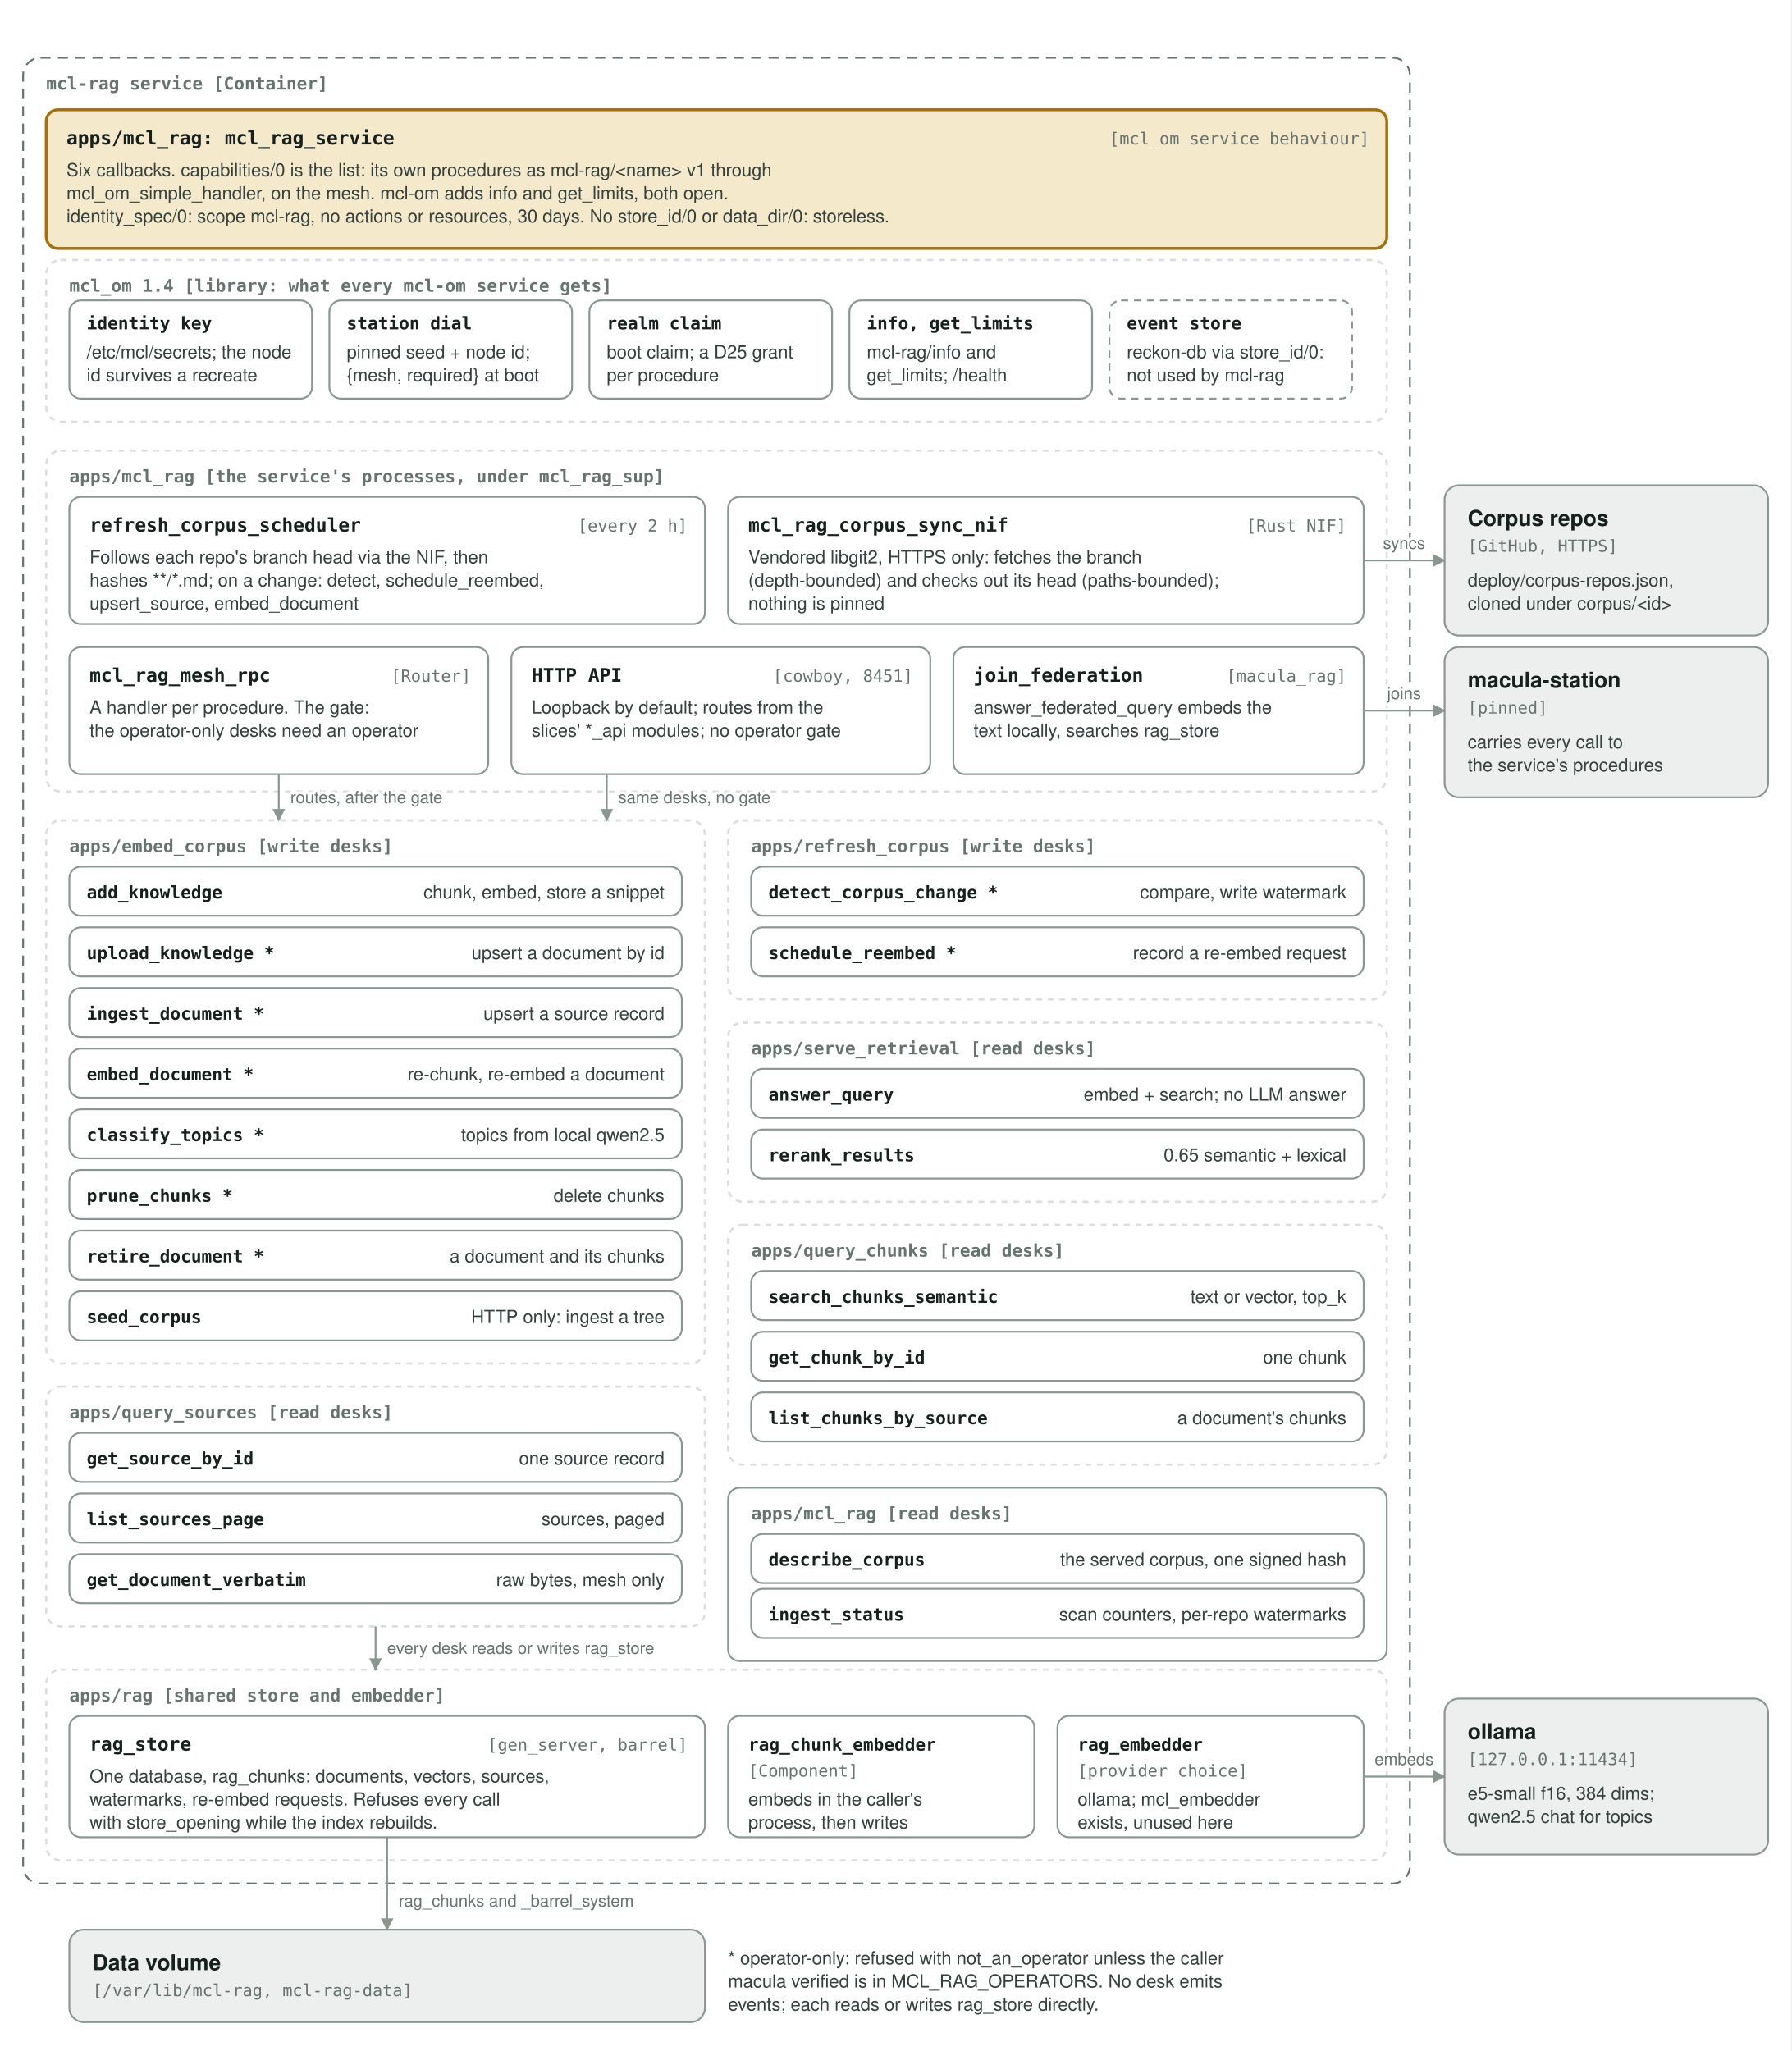
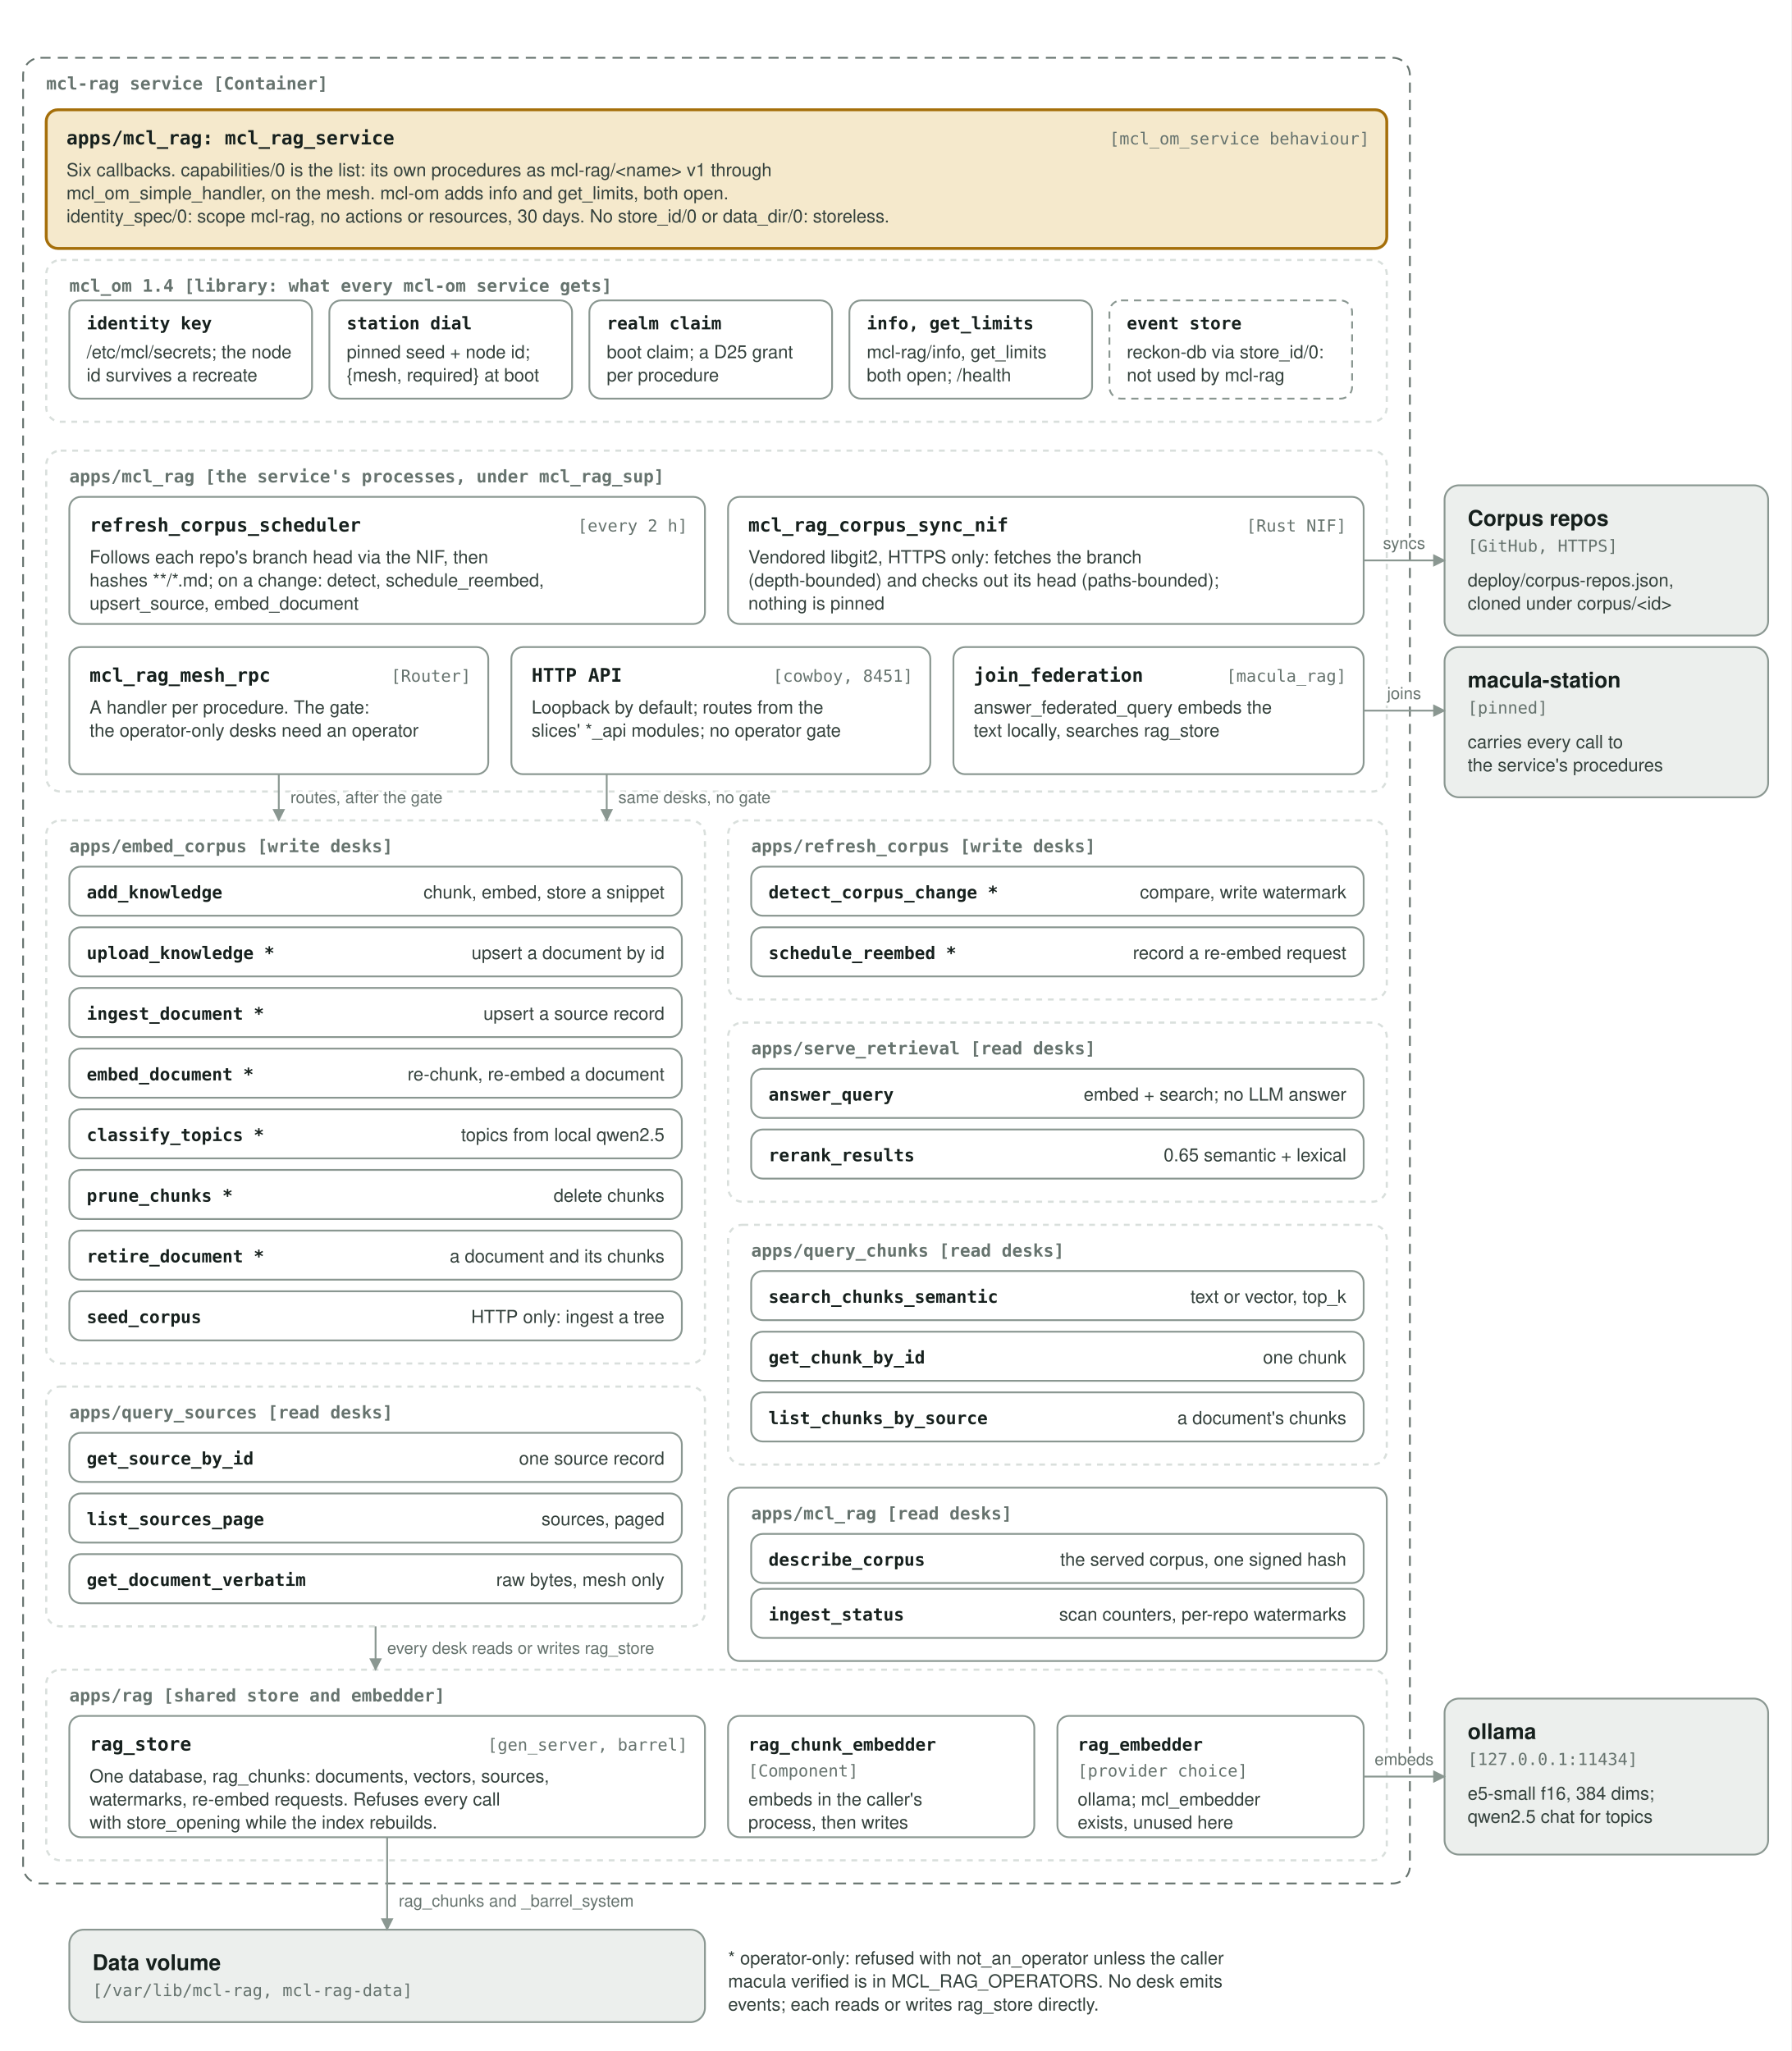
<svg xmlns="http://www.w3.org/2000/svg" viewBox="0 0 1240 1420" role="img" aria-label="mcl-rag components">
  <style>
.t-name { font-family: "Atkinson Hyperlegible", "Segoe UI", system-ui, -apple-system, Helvetica, Arial, sans-serif; font-size: 15px; font-weight: 700; }
.t-desc { font-family: "Atkinson Hyperlegible", "Segoe UI", system-ui, -apple-system, Helvetica, Arial, sans-serif; font-size: 12.5px; }
.t-rel { font-family: "Atkinson Hyperlegible", "Segoe UI", system-ui, -apple-system, Helvetica, Arial, sans-serif; font-size: 11.5px; paint-order: stroke; stroke-width: 4px; stroke-linejoin: round; }
.t-code { font-family: "JetBrains Mono", ui-monospace, Menlo, Consolas, monospace; font-size: 13px; font-weight: 600; }
.t-small { font-size: 12px; }
.t-type { font-family: "JetBrains Mono", ui-monospace, Menlo, Consolas, monospace; font-size: 11.5px; }
.t-bound { font-family: "JetBrains Mono", ui-monospace, Menlo, Consolas, monospace; font-size: 12px; font-weight: 600; }
.edge { fill: none; stroke-width: 1.25; }
.edge-later { fill: none; stroke-width: 1.25; stroke-dasharray: 5 4; }
.bg { fill: #FFFFFF; }
.b-sys { fill: #F5E9CC; stroke: #A56F0A; stroke-width: 2; }
.b-ext { fill: #ECEFED; stroke: #8A9791; stroke-width: 1.25; }
.b-per { fill: #E3EBF2; stroke: #3B5B7A; stroke-width: 1.25; }
.b-cmp { fill: #FFFFFF; stroke: #8A9791; stroke-width: 1.25; }
.b-later { fill: none; stroke: #8A9791; stroke-width: 1.25; stroke-dasharray: 5 4; }
.bound { fill: none; stroke: #66736E; stroke-width: 1.25; stroke-dasharray: 7 5; }
.bound-in { fill: none; stroke: #D9DFDC; stroke-width: 1.5; stroke-dasharray: 4 4; }
.head { fill: #3B5B7A; }
.t-name { fill: #16201D; }
.t-code { fill: #16201D; }
.t-type { fill: #66736E; }
.t-desc { fill: #34413C; }
.t-bound { fill: #66736E; }
.t-rel { fill: #66736E; stroke: #FFFFFF; }
.edge, .edge-later { stroke: #8A9791; }
.arrowhead { fill: #8A9791; }
@media (prefers-color-scheme: dark) {
.bg { fill: #171F1C; }
.b-sys { fill: #3A2E13; stroke: #E3AA3C; stroke-width: 2; }
.b-ext { fill: #1C2421; stroke: #7D8B85; stroke-width: 1.25; }
.b-per { fill: #1D2A36; stroke: #8EB4D8; stroke-width: 1.25; }
.b-cmp { fill: #171F1C; stroke: #7D8B85; stroke-width: 1.25; }
.b-later { fill: none; stroke: #7D8B85; stroke-width: 1.25; stroke-dasharray: 5 4; }
.bound { fill: none; stroke: #93A09A; stroke-width: 1.25; stroke-dasharray: 7 5; }
.bound-in { fill: none; stroke: #2A3431; stroke-width: 1.5; stroke-dasharray: 4 4; }
.head { fill: #8EB4D8; }
.t-name { fill: #E6ECE9; }
.t-code { fill: #E6ECE9; }
.t-type { fill: #93A09A; }
.t-desc { fill: #C3CDC8; }
.t-bound { fill: #93A09A; }
.t-rel { fill: #93A09A; stroke: #171F1C; }
.edge, .edge-later { stroke: #7D8B85; }
.arrowhead { fill: #7D8B85; }
}
</style>
  <defs>
    <marker id="a" viewBox="0 0 10 10" refX="9" refY="5" markerWidth="7" markerHeight="7" orient="auto-start-reverse">
      <path class="arrowhead" d="M0 0L10 5L0 10z" />
    </marker>
  </defs>
  <rect class="bg" x="0" y="0" width="1240" height="1420" />
  <rect class="bound" x="16" y="40" width="960" height="1264" rx="12" />
  <text class="t-bound" x="32" y="62">mcl-rag service [Container]</text>
  <rect class="b-sys" x="32" y="76" width="928" height="96" rx="8" />
  <text class="t-code" x="46" y="100">apps/mcl_rag: mcl_rag_service</text>
  <text class="t-type" x="948" y="100" text-anchor="end">[mcl_om_service behaviour]</text>
  <text class="t-desc" x="46" y="122">Six callbacks. capabilities/0 is the list: its own procedures as mcl-rag/&lt;name&gt; v1 through</text>
  <text class="t-desc" x="46" y="138">mcl_om_simple_handler, on the mesh. mcl-om adds info and get_limits, both open.</text>
  <text class="t-desc" x="46" y="154">identity_spec/0: scope mcl-rag, no actions or resources, 30 days. No store_id/0 or data_dir/0: storeless.</text>
  <rect class="bound-in" x="32" y="180" width="928" height="112" rx="10" />
  <text class="t-bound" x="48" y="202">mcl_om 1.4 [library: what every mcl-om service gets]</text>
  <rect class="b-cmp" x="48" y="208" width="168" height="68" rx="8" />
  <text class="t-code t-small" x="60" y="228">identity key</text>
  <text class="t-desc" x="60" y="248">/etc/mcl/secrets; the node</text>
  <text class="t-desc" x="60" y="264">id survives a recreate</text>
  <rect class="b-cmp" x="228" y="208" width="168" height="68" rx="8" />
  <text class="t-code t-small" x="240" y="228">station dial</text>
  <text class="t-desc" x="240" y="248">pinned seed + node id;</text>
  <text class="t-desc" x="240" y="264">{mesh, required} at boot</text>
  <rect class="b-cmp" x="408" y="208" width="168" height="68" rx="8" />
  <text class="t-code t-small" x="420" y="228">realm claim</text>
  <text class="t-desc" x="420" y="248">boot claim; a D25 grant</text>
  <text class="t-desc" x="420" y="264">per procedure</text>
  <rect class="b-cmp" x="588" y="208" width="168" height="68" rx="8" />
  <text class="t-code t-small" x="600" y="228">info, get_limits</text>
-   <text class="t-desc" x="600" y="248">mcl-rag/info and</text>
-   <text class="t-desc" x="600" y="264">get_limits; /health</text>
+   <text class="t-desc" x="600" y="248">mcl-rag/info, get_limits</text>
+   <text class="t-desc" x="600" y="264">both open; /health</text>
  <rect class="b-later" x="768" y="208" width="168" height="68" rx="8" />
  <text class="t-code t-small" x="780" y="228">event store</text>
  <text class="t-desc" x="780" y="248">reckon-db via store_id/0:</text>
  <text class="t-desc" x="780" y="264">not used by mcl-rag</text>
  <rect class="bound-in" x="32" y="312" width="928" height="236" rx="10" />
  <text class="t-bound" x="48" y="334">apps/mcl_rag [the service's processes, under mcl_rag_sup]</text>
  <rect class="b-cmp" x="48" y="344" width="440" height="88" rx="8" />
  <text class="t-code" x="62" y="368">refresh_corpus_scheduler</text>
  <text class="t-type" x="476" y="368" text-anchor="end">[every 2 h]</text>
  <text class="t-desc" x="62" y="390">Follows each repo's branch head via the NIF, then</text>
  <text class="t-desc" x="62" y="406">hashes **/*.md; on a change: detect, schedule_reembed,</text>
  <text class="t-desc" x="62" y="422">upsert_source, embed_document</text>
  <rect class="b-cmp" x="504" y="344" width="440" height="88" rx="8" />
  <text class="t-code" x="518" y="368">mcl_rag_corpus_sync_nif</text>
  <text class="t-type" x="932" y="368" text-anchor="end">[Rust NIF]</text>
  <text class="t-desc" x="518" y="390">Vendored libgit2, HTTPS only: fetches the branch</text>
  <text class="t-desc" x="518" y="406">(depth-bounded) and checks out its head (paths-bounded);</text>
  <text class="t-desc" x="518" y="422">nothing is pinned</text>
  <rect class="b-cmp" x="48" y="448" width="290" height="88" rx="8" />
  <text class="t-code" x="62" y="472">mcl_rag_mesh_rpc</text>
  <text class="t-type" x="326" y="472" text-anchor="end">[Router]</text>
  <text class="t-desc" x="62" y="494">A handler per procedure. The gate:</text>
  <text class="t-desc" x="62" y="510">the operator-only desks need an operator</text>
  <rect class="b-cmp" x="354" y="448" width="290" height="88" rx="8" />
  <text class="t-code" x="368" y="472">HTTP API</text>
  <text class="t-type" x="632" y="472" text-anchor="end">[cowboy, 8451]</text>
  <text class="t-desc" x="368" y="494">Loopback by default; routes from the</text>
  <text class="t-desc" x="368" y="510">slices' *_api modules; no operator gate</text>
  <rect class="b-cmp" x="660" y="448" width="284" height="88" rx="8" />
  <text class="t-code" x="674" y="472">join_federation</text>
  <text class="t-type" x="932" y="472" text-anchor="end">[macula_rag]</text>
  <text class="t-desc" x="674" y="494">answer_federated_query embeds the</text>
  <text class="t-desc" x="674" y="510">text locally, searches rag_store</text>
  <rect class="bound-in" x="32" y="568" width="456" height="376" rx="10" />
  <text class="t-bound" x="48" y="590">apps/embed_corpus [write desks]</text>
  <rect class="b-cmp" x="48" y="600" width="424" height="34" rx="8" />
  <text class="t-code t-small" x="60" y="622">add_knowledge</text>
  <text class="t-desc" x="460" y="622" text-anchor="end">chunk, embed, store a snippet</text>
  <rect class="b-cmp" x="48" y="642" width="424" height="34" rx="8" />
  <text class="t-code t-small" x="60" y="664">upload_knowledge *</text>
  <text class="t-desc" x="460" y="664" text-anchor="end">upsert a document by id</text>
  <rect class="b-cmp" x="48" y="684" width="424" height="34" rx="8" />
  <text class="t-code t-small" x="60" y="706">ingest_document *</text>
  <text class="t-desc" x="460" y="706" text-anchor="end">upsert a source record</text>
  <rect class="b-cmp" x="48" y="726" width="424" height="34" rx="8" />
  <text class="t-code t-small" x="60" y="748">embed_document *</text>
  <text class="t-desc" x="460" y="748" text-anchor="end">re-chunk, re-embed a document</text>
  <rect class="b-cmp" x="48" y="768" width="424" height="34" rx="8" />
  <text class="t-code t-small" x="60" y="790">classify_topics *</text>
  <text class="t-desc" x="460" y="790" text-anchor="end">topics from local qwen2.5</text>
  <rect class="b-cmp" x="48" y="810" width="424" height="34" rx="8" />
  <text class="t-code t-small" x="60" y="832">prune_chunks *</text>
  <text class="t-desc" x="460" y="832" text-anchor="end">delete chunks</text>
  <rect class="b-cmp" x="48" y="852" width="424" height="34" rx="8" />
  <text class="t-code t-small" x="60" y="874">retire_document *</text>
  <text class="t-desc" x="460" y="874" text-anchor="end">a document and its chunks</text>
  <rect class="b-cmp" x="48" y="894" width="424" height="34" rx="8" />
  <text class="t-code t-small" x="60" y="916">seed_corpus</text>
  <text class="t-desc" x="460" y="916" text-anchor="end">HTTP only: ingest a tree</text>
  <rect class="bound-in" x="32" y="960" width="456" height="166" rx="10" />
  <text class="t-bound" x="48" y="982">apps/query_sources [read desks]</text>
  <rect class="b-cmp" x="48" y="992" width="424" height="34" rx="8" />
  <text class="t-code t-small" x="60" y="1014">get_source_by_id</text>
  <text class="t-desc" x="460" y="1014" text-anchor="end">one source record</text>
  <rect class="b-cmp" x="48" y="1034" width="424" height="34" rx="8" />
  <text class="t-code t-small" x="60" y="1056">list_sources_page</text>
  <text class="t-desc" x="460" y="1056" text-anchor="end">sources, paged</text>
  <rect class="b-cmp" x="48" y="1076" width="424" height="34" rx="8" />
  <text class="t-code t-small" x="60" y="1098">get_document_verbatim</text>
  <text class="t-desc" x="460" y="1098" text-anchor="end">raw bytes, mesh only</text>
  <rect class="bound-in" x="504" y="568" width="456" height="124" rx="10" />
  <text class="t-bound" x="520" y="590">apps/refresh_corpus [write desks]</text>
  <rect class="b-cmp" x="520" y="600" width="424" height="34" rx="8" />
  <text class="t-code t-small" x="532" y="622">detect_corpus_change *</text>
  <text class="t-desc" x="932" y="622" text-anchor="end">compare, write watermark</text>
  <rect class="b-cmp" x="520" y="642" width="424" height="34" rx="8" />
  <text class="t-code t-small" x="532" y="664">schedule_reembed *</text>
  <text class="t-desc" x="932" y="664" text-anchor="end">record a re-embed request</text>
  <rect class="bound-in" x="504" y="708" width="456" height="124" rx="10" />
  <text class="t-bound" x="520" y="730">apps/serve_retrieval [read desks]</text>
  <rect class="b-cmp" x="520" y="740" width="424" height="34" rx="8" />
  <text class="t-code t-small" x="532" y="762">answer_query</text>
  <text class="t-desc" x="932" y="762" text-anchor="end">embed + search; no LLM answer</text>
  <rect class="b-cmp" x="520" y="782" width="424" height="34" rx="8" />
  <text class="t-code t-small" x="532" y="804">rerank_results</text>
  <text class="t-desc" x="932" y="804" text-anchor="end">0.65 semantic + lexical</text>
  <rect class="bound-in" x="504" y="848" width="456" height="166" rx="10" />
  <text class="t-bound" x="520" y="870">apps/query_chunks [read desks]</text>
  <rect class="b-cmp" x="520" y="880" width="424" height="34" rx="8" />
  <text class="t-code t-small" x="532" y="902">search_chunks_semantic</text>
  <text class="t-desc" x="932" y="902" text-anchor="end">text or vector, top_k</text>
  <rect class="b-cmp" x="520" y="922" width="424" height="34" rx="8" />
  <text class="t-code t-small" x="532" y="944">get_chunk_by_id</text>
  <text class="t-desc" x="932" y="944" text-anchor="end">one chunk</text>
  <rect class="b-cmp" x="520" y="964" width="424" height="34" rx="8" />
  <text class="t-code t-small" x="532" y="986">list_chunks_by_source</text>
  <text class="t-desc" x="932" y="986" text-anchor="end">a document's chunks</text>
  <rect class="b-cmp" x="504" y="1030" width="456" height="120" rx="8" />
  <text class="t-bound" x="520" y="1052">apps/mcl_rag [read desks]</text>
  <rect class="b-cmp" x="520" y="1062" width="424" height="34" rx="8" />
  <text class="t-code t-small" x="532" y="1084">describe_corpus</text>
  <text class="t-desc" x="932" y="1084" text-anchor="end">the served corpus, one signed hash</text>
  <rect class="b-cmp" x="520" y="1100" width="424" height="34" rx="8" />
  <text class="t-code t-small" x="532" y="1122">ingest_status</text>
  <text class="t-desc" x="932" y="1122" text-anchor="end">scan counters, per-repo watermarks</text>
  <rect class="bound-in" x="32" y="1156" width="928" height="132" rx="10" />
  <text class="t-bound" x="48" y="1178">apps/rag [shared store and embedder]</text>
  <rect class="b-cmp" x="48" y="1188" width="440" height="84" rx="8" />
  <text class="t-code" x="62" y="1212">rag_store</text>
  <text class="t-type" x="476" y="1212" text-anchor="end">[gen_server, barrel]</text>
  <text class="t-desc" x="62" y="1234">One database, rag_chunks: documents, vectors, sources,</text>
  <text class="t-desc" x="62" y="1250">watermarks, re-embed requests. Refuses every call</text>
  <text class="t-desc" x="62" y="1266">with store_opening while the index rebuilds.</text>
  <rect class="b-cmp" x="504" y="1188" width="212" height="84" rx="8" />
  <text class="t-code t-small" x="518" y="1212">rag_chunk_embedder</text>
  <text class="t-type" x="518" y="1230">[Component]</text>
  <text class="t-desc" x="518" y="1250">embeds in the caller's</text>
  <text class="t-desc" x="518" y="1266">process, then writes</text>
  <rect class="b-cmp" x="732" y="1188" width="212" height="84" rx="8" />
  <text class="t-code t-small" x="746" y="1212">rag_embedder</text>
  <text class="t-type" x="746" y="1230">[provider choice]</text>
  <text class="t-desc" x="746" y="1250">ollama; mcl_embedder</text>
  <text class="t-desc" x="746" y="1266">exists, unused here</text>
  <rect class="b-ext" x="1000" y="336" width="224" height="104" rx="10" />
  <text class="t-name" x="1016" y="364">Corpus repos</text>
  <text class="t-type" x="1016" y="382">[GitHub, HTTPS]</text>
  <text class="t-desc" x="1016" y="406">deploy/corpus-repos.json,</text>
  <text class="t-desc" x="1016" y="422">cloned under corpus/&lt;id&gt;</text>
  <rect class="b-ext" x="1000" y="448" width="224" height="104" rx="10" />
  <text class="t-name" x="1016" y="476">macula-station</text>
  <text class="t-type" x="1016" y="494">[pinned]</text>
  <text class="t-desc" x="1016" y="518">carries every call to</text>
  <text class="t-desc" x="1016" y="534">the service's procedures</text>
  <rect class="b-ext" x="1000" y="1176" width="224" height="108" rx="10" />
  <text class="t-name" x="1016" y="1204">ollama</text>
  <text class="t-type" x="1016" y="1222">[127.0.0.1:11434]</text>
  <text class="t-desc" x="1016" y="1246">e5-small f16, 384 dims;</text>
  <text class="t-desc" x="1016" y="1262">qwen2.5 chat for topics</text>
  <rect class="b-ext" x="48" y="1336" width="440" height="64" rx="10" />
  <text class="t-name" x="64" y="1364">Data volume</text>
  <text class="t-type" x="64" y="1382">[/var/lib/mcl-rag, mcl-rag-data]</text>
  <path class="edge" d="M944 388H1000" marker-end="url(#a)" />
  <text class="t-rel" x="972" y="380" text-anchor="middle">syncs</text>
  <path class="edge" d="M944 492H1000" marker-end="url(#a)" />
  <text class="t-rel" x="972" y="484" text-anchor="middle">joins</text>
  <path class="edge" d="M193 536V568" marker-end="url(#a)" />
  <text class="t-rel" x="201" y="556">routes, after the gate</text>
  <path class="edge" d="M420 536V568" marker-end="url(#a)" />
  <text class="t-rel" x="428" y="556">same desks, no gate</text>
  <path class="edge" d="M260 1126V1156" marker-end="url(#a)" />
  <text class="t-rel" x="268" y="1145">every desk reads or writes rag_store</text>
  <path class="edge" d="M944 1230H1000" marker-end="url(#a)" />
  <text class="t-rel" x="972" y="1222" text-anchor="middle">embeds</text>
  <path class="edge" d="M268 1272V1336" marker-end="url(#a)" />
  <text class="t-rel" x="276" y="1320">rag_chunks and _barrel_system</text>
  <text class="t-desc" x="504" y="1360">* operator-only: refused with not_an_operator unless the caller</text>
  <text class="t-desc" x="504" y="1376">macula verified is in MCL_RAG_OPERATORS. No desk emits</text>
  <text class="t-desc" x="504" y="1392">events; each reads or writes rag_store directly.</text>
</svg>
